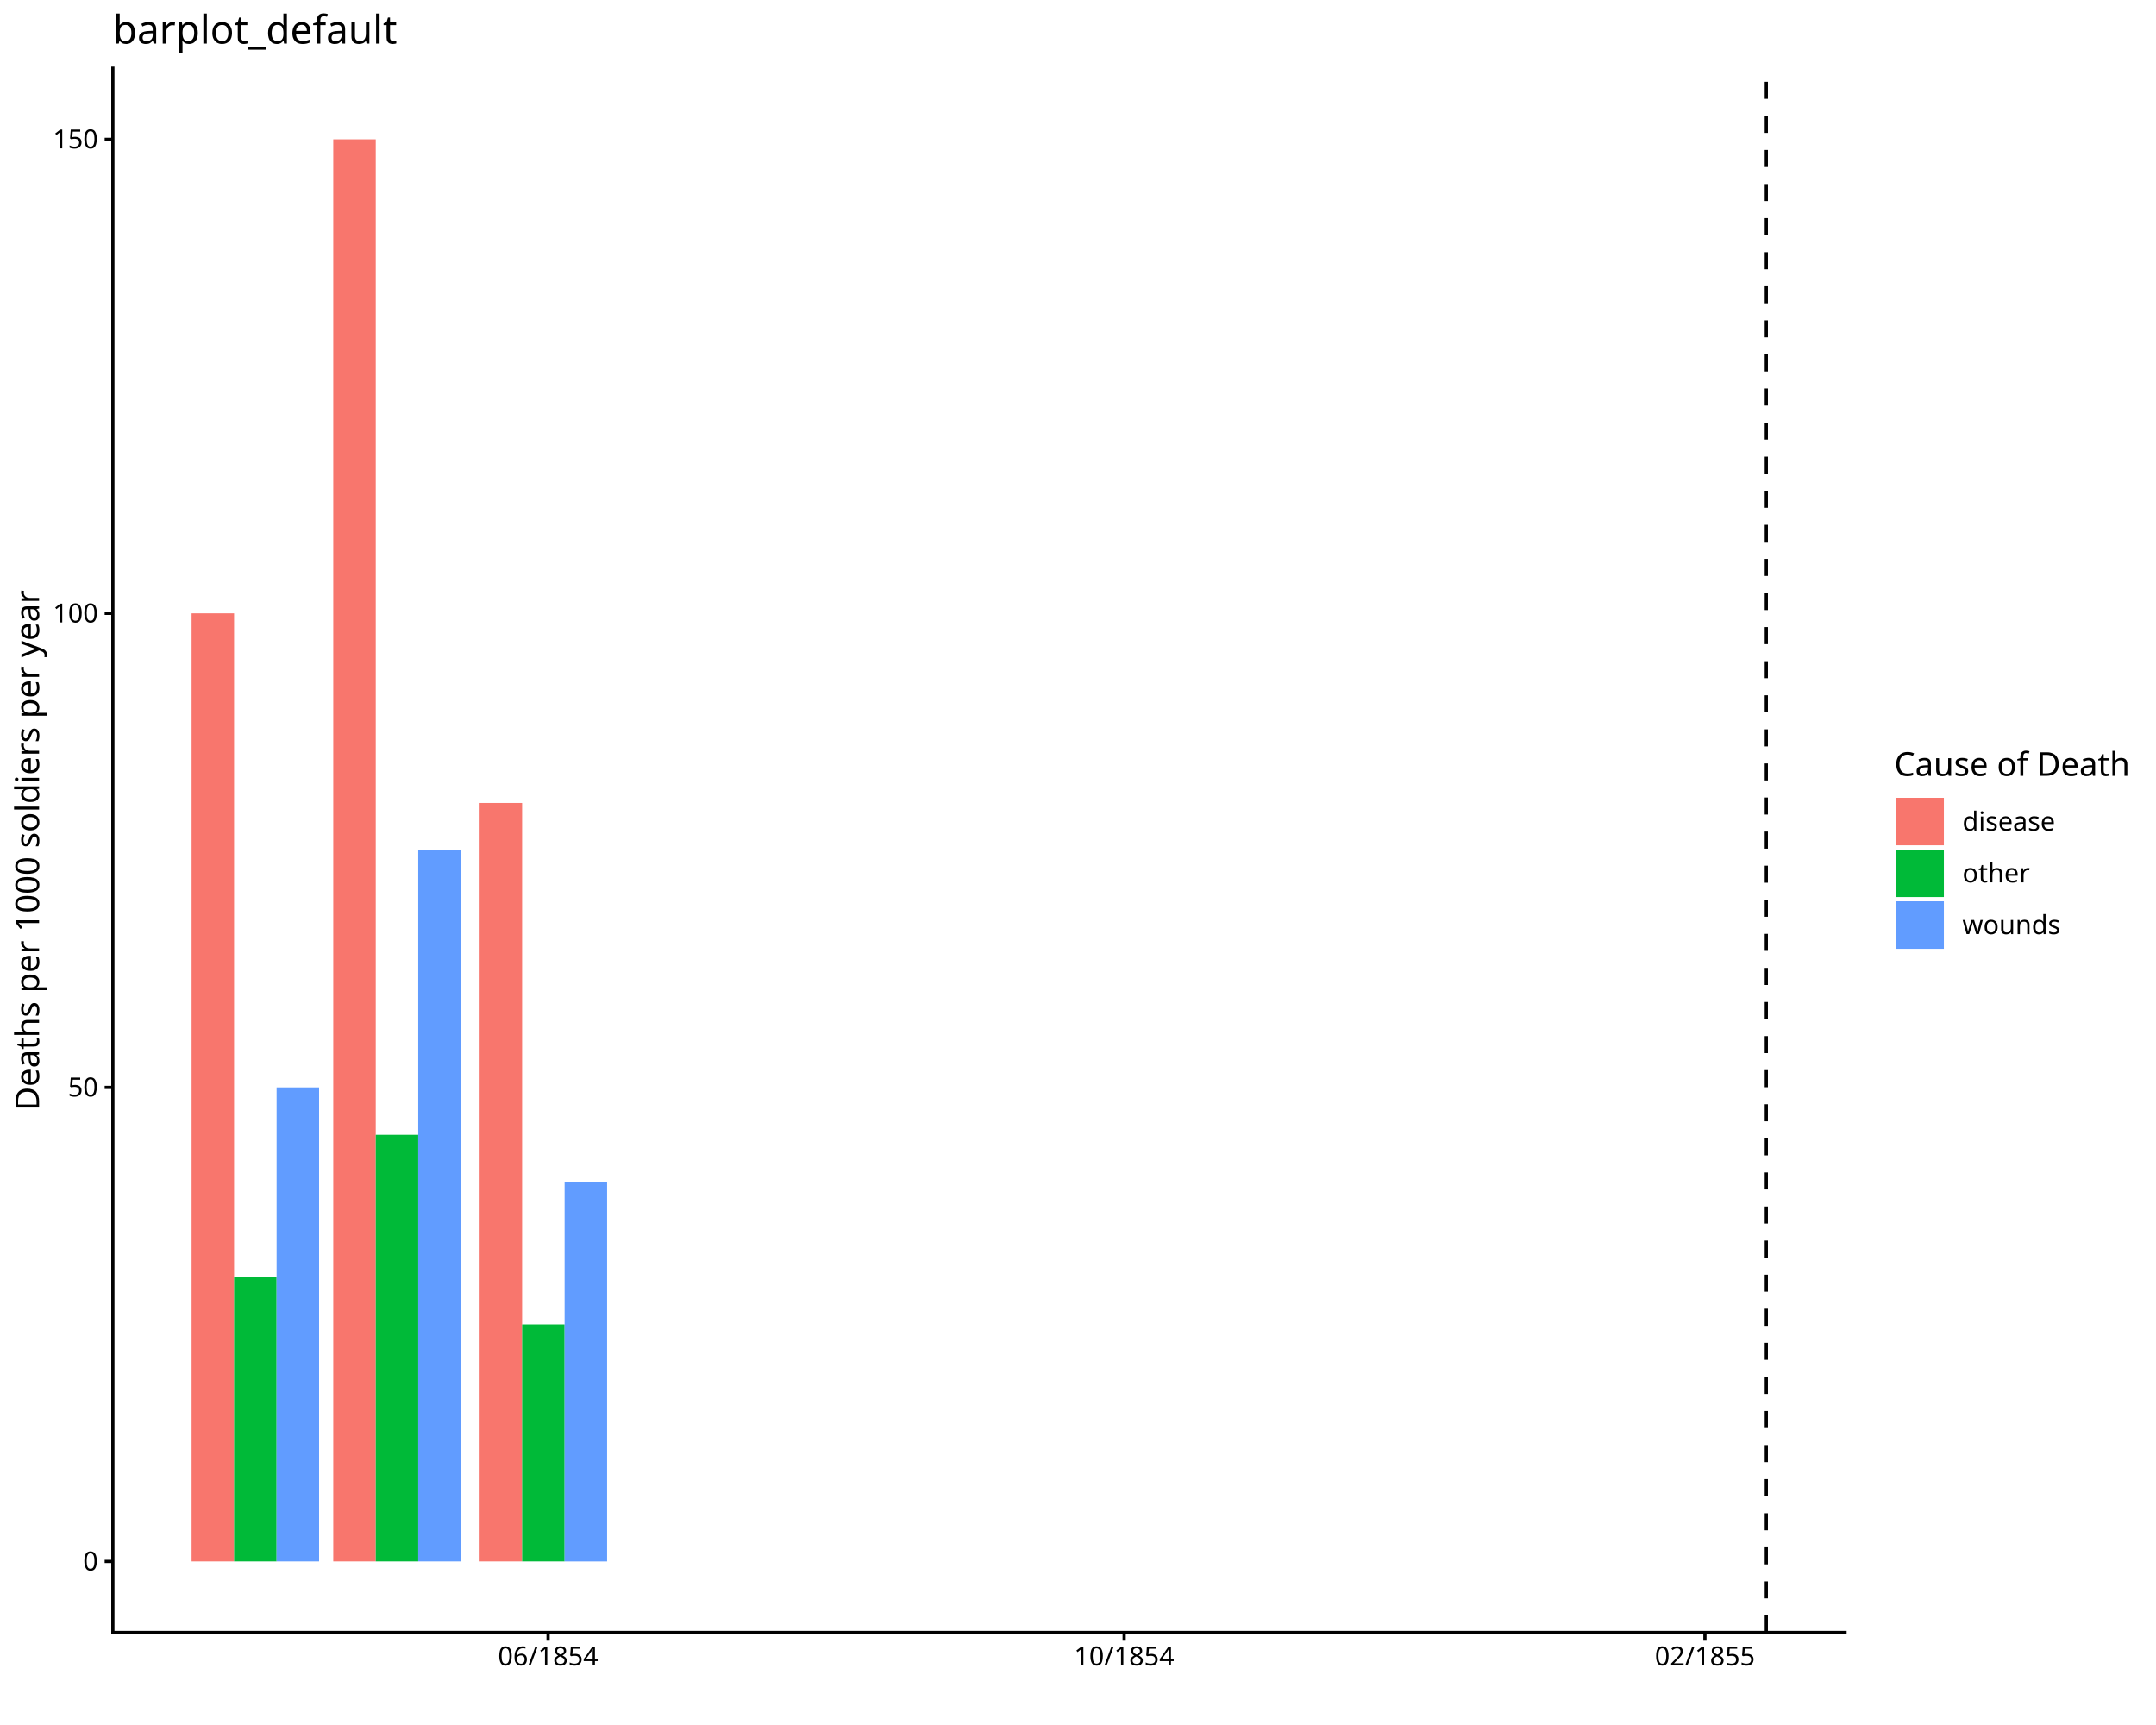
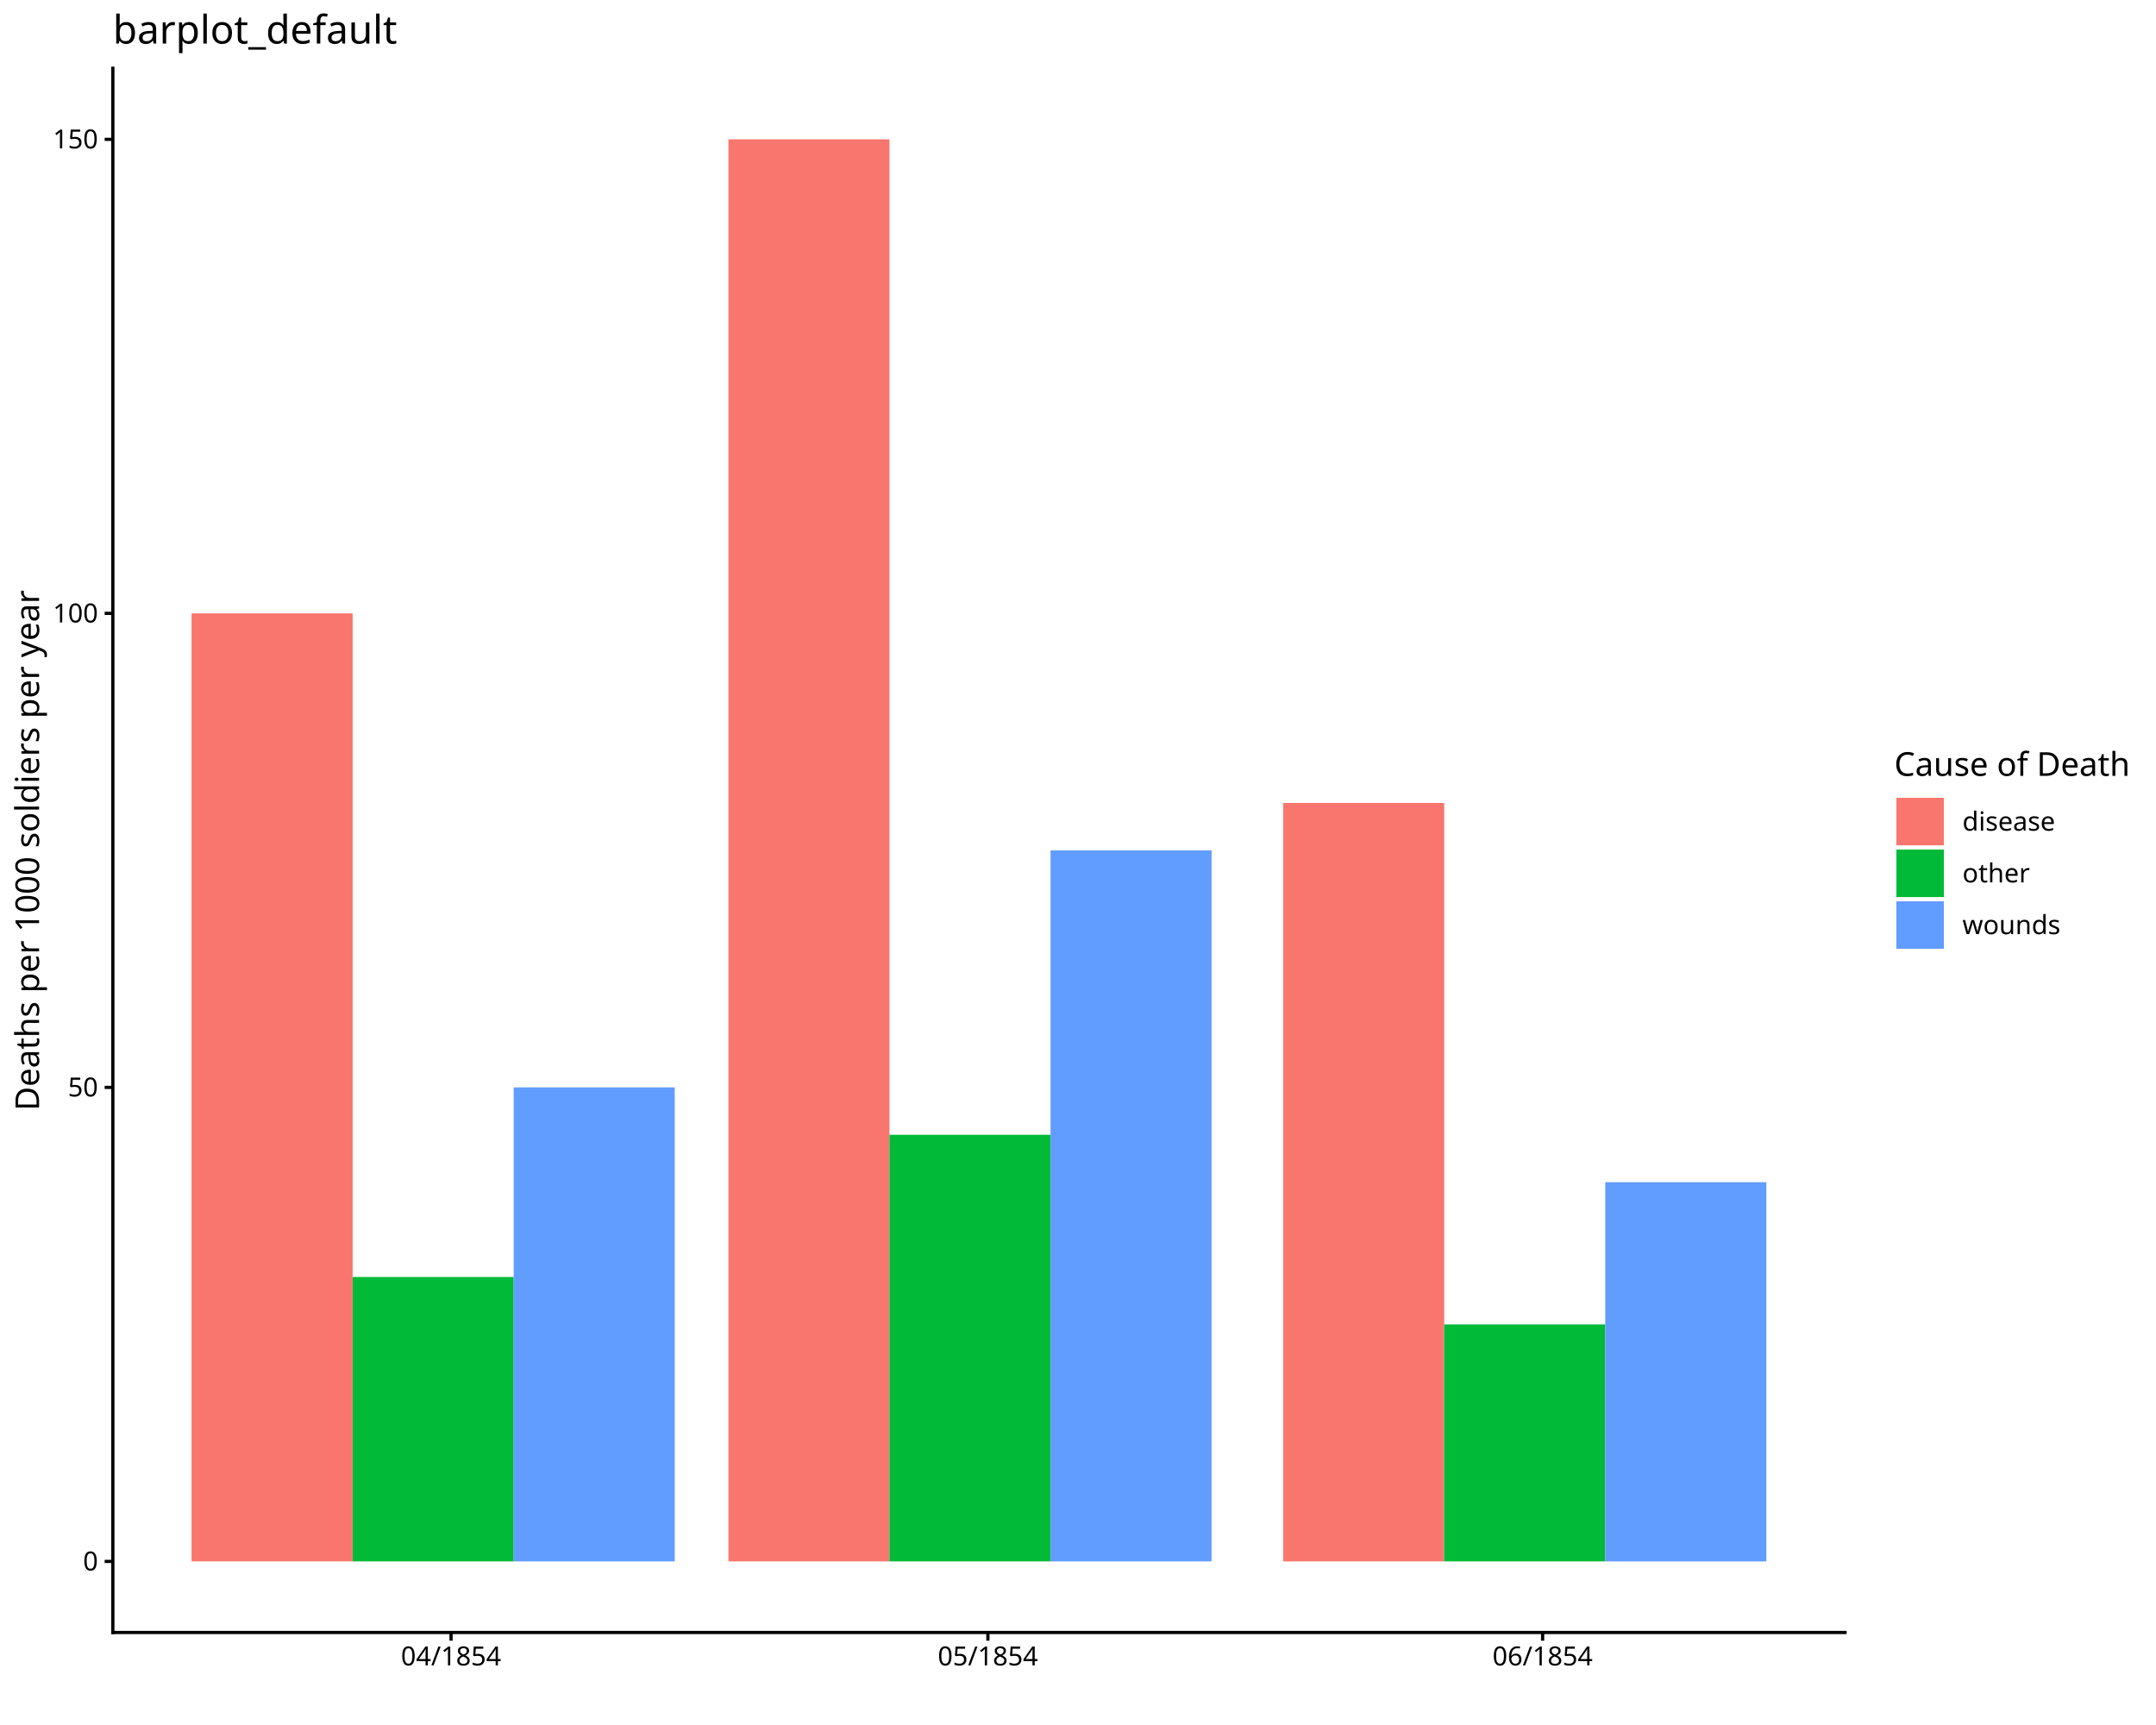
<svg xmlns="http://www.w3.org/2000/svg" class="svglite" data-engine-version="2.0" width="720.00pt" height="576.00pt" viewBox="0 0 720.00 576.00">
  <defs>
    <style type="text/css">
    .svglite line, .svglite polyline, .svglite polygon, .svglite path, .svglite rect, .svglite circle {
      fill: none;
      stroke: #000000;
      stroke-linecap: round;
      stroke-linejoin: round;
      stroke-miterlimit: 10.00;
    }
  </style>
  </defs>
  <rect width="100%" height="100%" style="stroke: none; fill: #FFFFFF;" />
  <defs>
    <clipPath id="cpMC4wMHw3MjAuMDB8MC4wMHw1NzYuMDA=">
      <rect x="0.00" y="0.00" width="720.00" height="576.00" />
    </clipPath>
  </defs>
  <g clip-path="url(#cpMC4wMHw3MjAuMDB8MC4wMHw1NzYuMDA=)">
    <rect x="0.00" y="0.00" width="720.00" height="576.00" style="stroke-width: 1.07; stroke: #FFFFFF; fill: #FFFFFF;" />
  </g>
  <defs>
    <clipPath id="cpMzcuNjl8NjE2LjE1fDIyLjc4fDU0NS4xMQ==">
      <rect x="37.69" y="22.78" width="578.47" height="522.33" />
    </clipPath>
  </defs>
  <g clip-path="url(#cpMzcuNjl8NjE2LjE1fDIyLjc4fDU0NS4xMQ==)">
    <rect x="37.69" y="22.78" width="578.47" height="522.33" style="stroke-width: 1.07; stroke: none; fill: #FFFFFF;" />
-     <rect x="63.98" y="204.81" width="14.19" height="316.56" style="stroke-width: 1.07; stroke: none; stroke-linecap: butt; stroke-linejoin: miter; fill: #F8766D;" />
-     <rect x="78.17" y="426.40" width="14.19" height="94.97" style="stroke-width: 1.07; stroke: none; stroke-linecap: butt; stroke-linejoin: miter; fill: #00BA38;" />
-     <rect x="92.37" y="363.09" width="14.19" height="158.28" style="stroke-width: 1.07; stroke: none; stroke-linecap: butt; stroke-linejoin: miter; fill: #619CFF;" />
-     <rect x="111.29" y="46.53" width="14.19" height="474.84" style="stroke-width: 1.07; stroke: none; stroke-linecap: butt; stroke-linejoin: miter; fill: #F8766D;" />
-     <rect x="125.48" y="378.92" width="14.19" height="142.45" style="stroke-width: 1.07; stroke: none; stroke-linecap: butt; stroke-linejoin: miter; fill: #00BA38;" />
-     <rect x="139.67" y="283.95" width="14.19" height="237.42" style="stroke-width: 1.07; stroke: none; stroke-linecap: butt; stroke-linejoin: miter; fill: #619CFF;" />
-     <rect x="160.17" y="268.12" width="14.19" height="253.25" style="stroke-width: 1.07; stroke: none; stroke-linecap: butt; stroke-linejoin: miter; fill: #F8766D;" />
-     <rect x="174.36" y="442.23" width="14.19" height="79.14" style="stroke-width: 1.07; stroke: none; stroke-linecap: butt; stroke-linejoin: miter; fill: #00BA38;" />
-     <rect x="188.55" y="394.75" width="14.19" height="126.63" style="stroke-width: 1.07; stroke: none; stroke-linecap: butt; stroke-linejoin: miter; fill: #619CFF;" />
-     <line x1="589.86" y1="545.11" x2="589.86" y2="22.78" style="stroke-width: 1.07; stroke-dasharray: 5.69,5.69; stroke-linecap: butt;" />
+     <rect x="63.98" y="204.81" width="53.78" height="316.56" style="stroke-width: 1.07; stroke: none; stroke-linecap: butt; stroke-linejoin: miter; fill: #F8766D;" />
+     <rect x="117.77" y="426.40" width="53.78" height="94.97" style="stroke-width: 1.07; stroke: none; stroke-linecap: butt; stroke-linejoin: miter; fill: #00BA38;" />
+     <rect x="171.55" y="363.09" width="53.78" height="158.28" style="stroke-width: 1.07; stroke: none; stroke-linecap: butt; stroke-linejoin: miter; fill: #619CFF;" />
+     <rect x="243.26" y="46.53" width="53.78" height="474.84" style="stroke-width: 1.07; stroke: none; stroke-linecap: butt; stroke-linejoin: miter; fill: #F8766D;" />
+     <rect x="297.04" y="378.92" width="53.78" height="142.45" style="stroke-width: 1.07; stroke: none; stroke-linecap: butt; stroke-linejoin: miter; fill: #00BA38;" />
+     <rect x="350.83" y="283.95" width="53.78" height="237.42" style="stroke-width: 1.07; stroke: none; stroke-linecap: butt; stroke-linejoin: miter; fill: #619CFF;" />
+     <rect x="428.51" y="268.12" width="53.78" height="253.25" style="stroke-width: 1.07; stroke: none; stroke-linecap: butt; stroke-linejoin: miter; fill: #F8766D;" />
+     <rect x="482.29" y="442.23" width="53.78" height="79.14" style="stroke-width: 1.07; stroke: none; stroke-linecap: butt; stroke-linejoin: miter; fill: #00BA38;" />
+     <rect x="536.08" y="394.75" width="53.78" height="126.63" style="stroke-width: 1.07; stroke: none; stroke-linecap: butt; stroke-linejoin: miter; fill: #619CFF;" />
  </g>
  <g clip-path="url(#cpMC4wMHw3MjAuMDB8MC4wMHw1NzYuMDA=)">
    <polyline points="37.69,545.11 37.69,22.78 " style="stroke-width: 1.07; stroke-linecap: square;" />
    <text x="32.76" y="524.40" text-anchor="end" style="font-size: 8.80px; font-family: sans;" textLength="4.89px" lengthAdjust="spacingAndGlyphs">0</text>
    <text x="32.76" y="366.12" text-anchor="end" style="font-size: 8.80px; font-family: sans;" textLength="9.79px" lengthAdjust="spacingAndGlyphs">50</text>
    <text x="32.76" y="207.84" text-anchor="end" style="font-size: 8.80px; font-family: sans;" textLength="14.68px" lengthAdjust="spacingAndGlyphs">100</text>
    <text x="32.76" y="49.55" text-anchor="end" style="font-size: 8.80px; font-family: sans;" textLength="14.68px" lengthAdjust="spacingAndGlyphs">150</text>
    <polyline points="34.95,521.37 37.69,521.37 " style="stroke-width: 1.07; stroke-linecap: butt;" />
    <polyline points="34.95,363.09 37.69,363.09 " style="stroke-width: 1.07; stroke-linecap: butt;" />
    <polyline points="34.95,204.81 37.69,204.81 " style="stroke-width: 1.07; stroke-linecap: butt;" />
    <polyline points="34.95,46.53 37.69,46.53 " style="stroke-width: 1.07; stroke-linecap: butt;" />
    <polyline points="37.69,545.11 616.15,545.11 " style="stroke-width: 1.07; stroke-linecap: square;" />
-     <polyline points="183.03,547.85 183.03,545.11 " style="stroke-width: 1.07; stroke-linecap: butt;" />
-     <polyline points="375.41,547.85 375.41,545.11 " style="stroke-width: 1.07; stroke-linecap: butt;" />
-     <polyline points="569.36,547.85 569.36,545.11 " style="stroke-width: 1.07; stroke-linecap: butt;" />
-     <text x="183.03" y="556.10" text-anchor="middle" style="font-size: 8.80px; font-family: sans;" textLength="31.81px" lengthAdjust="spacingAndGlyphs">06/1854</text>
-     <text x="375.41" y="556.10" text-anchor="middle" style="font-size: 8.80px; font-family: sans;" textLength="31.81px" lengthAdjust="spacingAndGlyphs">10/1854</text>
-     <text x="569.36" y="556.10" text-anchor="middle" style="font-size: 8.80px; font-family: sans;" textLength="31.81px" lengthAdjust="spacingAndGlyphs">02/1855</text>
+     <polyline points="150.63,547.85 150.63,545.11 " style="stroke-width: 1.07; stroke-linecap: butt;" />
+     <polyline points="329.91,547.85 329.91,545.11 " style="stroke-width: 1.07; stroke-linecap: butt;" />
+     <polyline points="515.16,547.85 515.16,545.11 " style="stroke-width: 1.07; stroke-linecap: butt;" />
+     <text x="150.63" y="556.10" text-anchor="middle" style="font-size: 8.80px; font-family: sans;" textLength="31.81px" lengthAdjust="spacingAndGlyphs">04/1854</text>
+     <text x="329.91" y="556.10" text-anchor="middle" style="font-size: 8.80px; font-family: sans;" textLength="31.81px" lengthAdjust="spacingAndGlyphs">05/1854</text>
+     <text x="515.16" y="556.10" text-anchor="middle" style="font-size: 8.80px; font-family: sans;" textLength="31.81px" lengthAdjust="spacingAndGlyphs">06/1854</text>
    <text transform="translate(13.05,283.95) rotate(-90)" text-anchor="middle" style="font-size: 11.00px; font-family: sans;" textLength="165.73px" lengthAdjust="spacingAndGlyphs">Deaths per 1000 soldiers per year</text>
    <rect x="627.11" y="244.88" width="87.41" height="78.13" style="stroke-width: 1.07; stroke: none; fill: #FFFFFF;" />
    <text x="632.59" y="259.07" style="font-size: 11.00px; font-family: sans;" textLength="76.45px" lengthAdjust="spacingAndGlyphs">Cause of Death</text>
    <rect x="632.59" y="265.69" width="17.28" height="17.28" style="stroke-width: 1.07; stroke: none; fill: #FFFFFF;" />
    <rect x="633.30" y="266.40" width="15.86" height="15.86" style="stroke-width: 1.07; stroke: none; stroke-linecap: butt; stroke-linejoin: miter; fill: #F8766D;" />
    <rect x="632.59" y="282.97" width="17.28" height="17.28" style="stroke-width: 1.07; stroke: none; fill: #FFFFFF;" />
    <rect x="633.30" y="283.68" width="15.86" height="15.86" style="stroke-width: 1.07; stroke: none; stroke-linecap: butt; stroke-linejoin: miter; fill: #00BA38;" />
    <rect x="632.59" y="300.25" width="17.28" height="17.28" style="stroke-width: 1.07; stroke: none; fill: #FFFFFF;" />
    <rect x="633.30" y="300.96" width="15.86" height="15.86" style="stroke-width: 1.07; stroke: none; stroke-linecap: butt; stroke-linejoin: miter; fill: #619CFF;" />
    <text x="655.35" y="277.36" style="font-size: 8.80px; font-family: sans;" textLength="30.34px" lengthAdjust="spacingAndGlyphs">disease</text>
    <text x="655.35" y="294.64" style="font-size: 8.80px; font-family: sans;" textLength="20.06px" lengthAdjust="spacingAndGlyphs">other</text>
    <text x="655.35" y="311.92" style="font-size: 8.80px; font-family: sans;" textLength="30.34px" lengthAdjust="spacingAndGlyphs">wounds</text>
    <text x="37.69" y="14.56" style="font-size: 13.20px; font-family: sans;" textLength="87.33px" lengthAdjust="spacingAndGlyphs">barplot_default</text>
  </g>
</svg>
